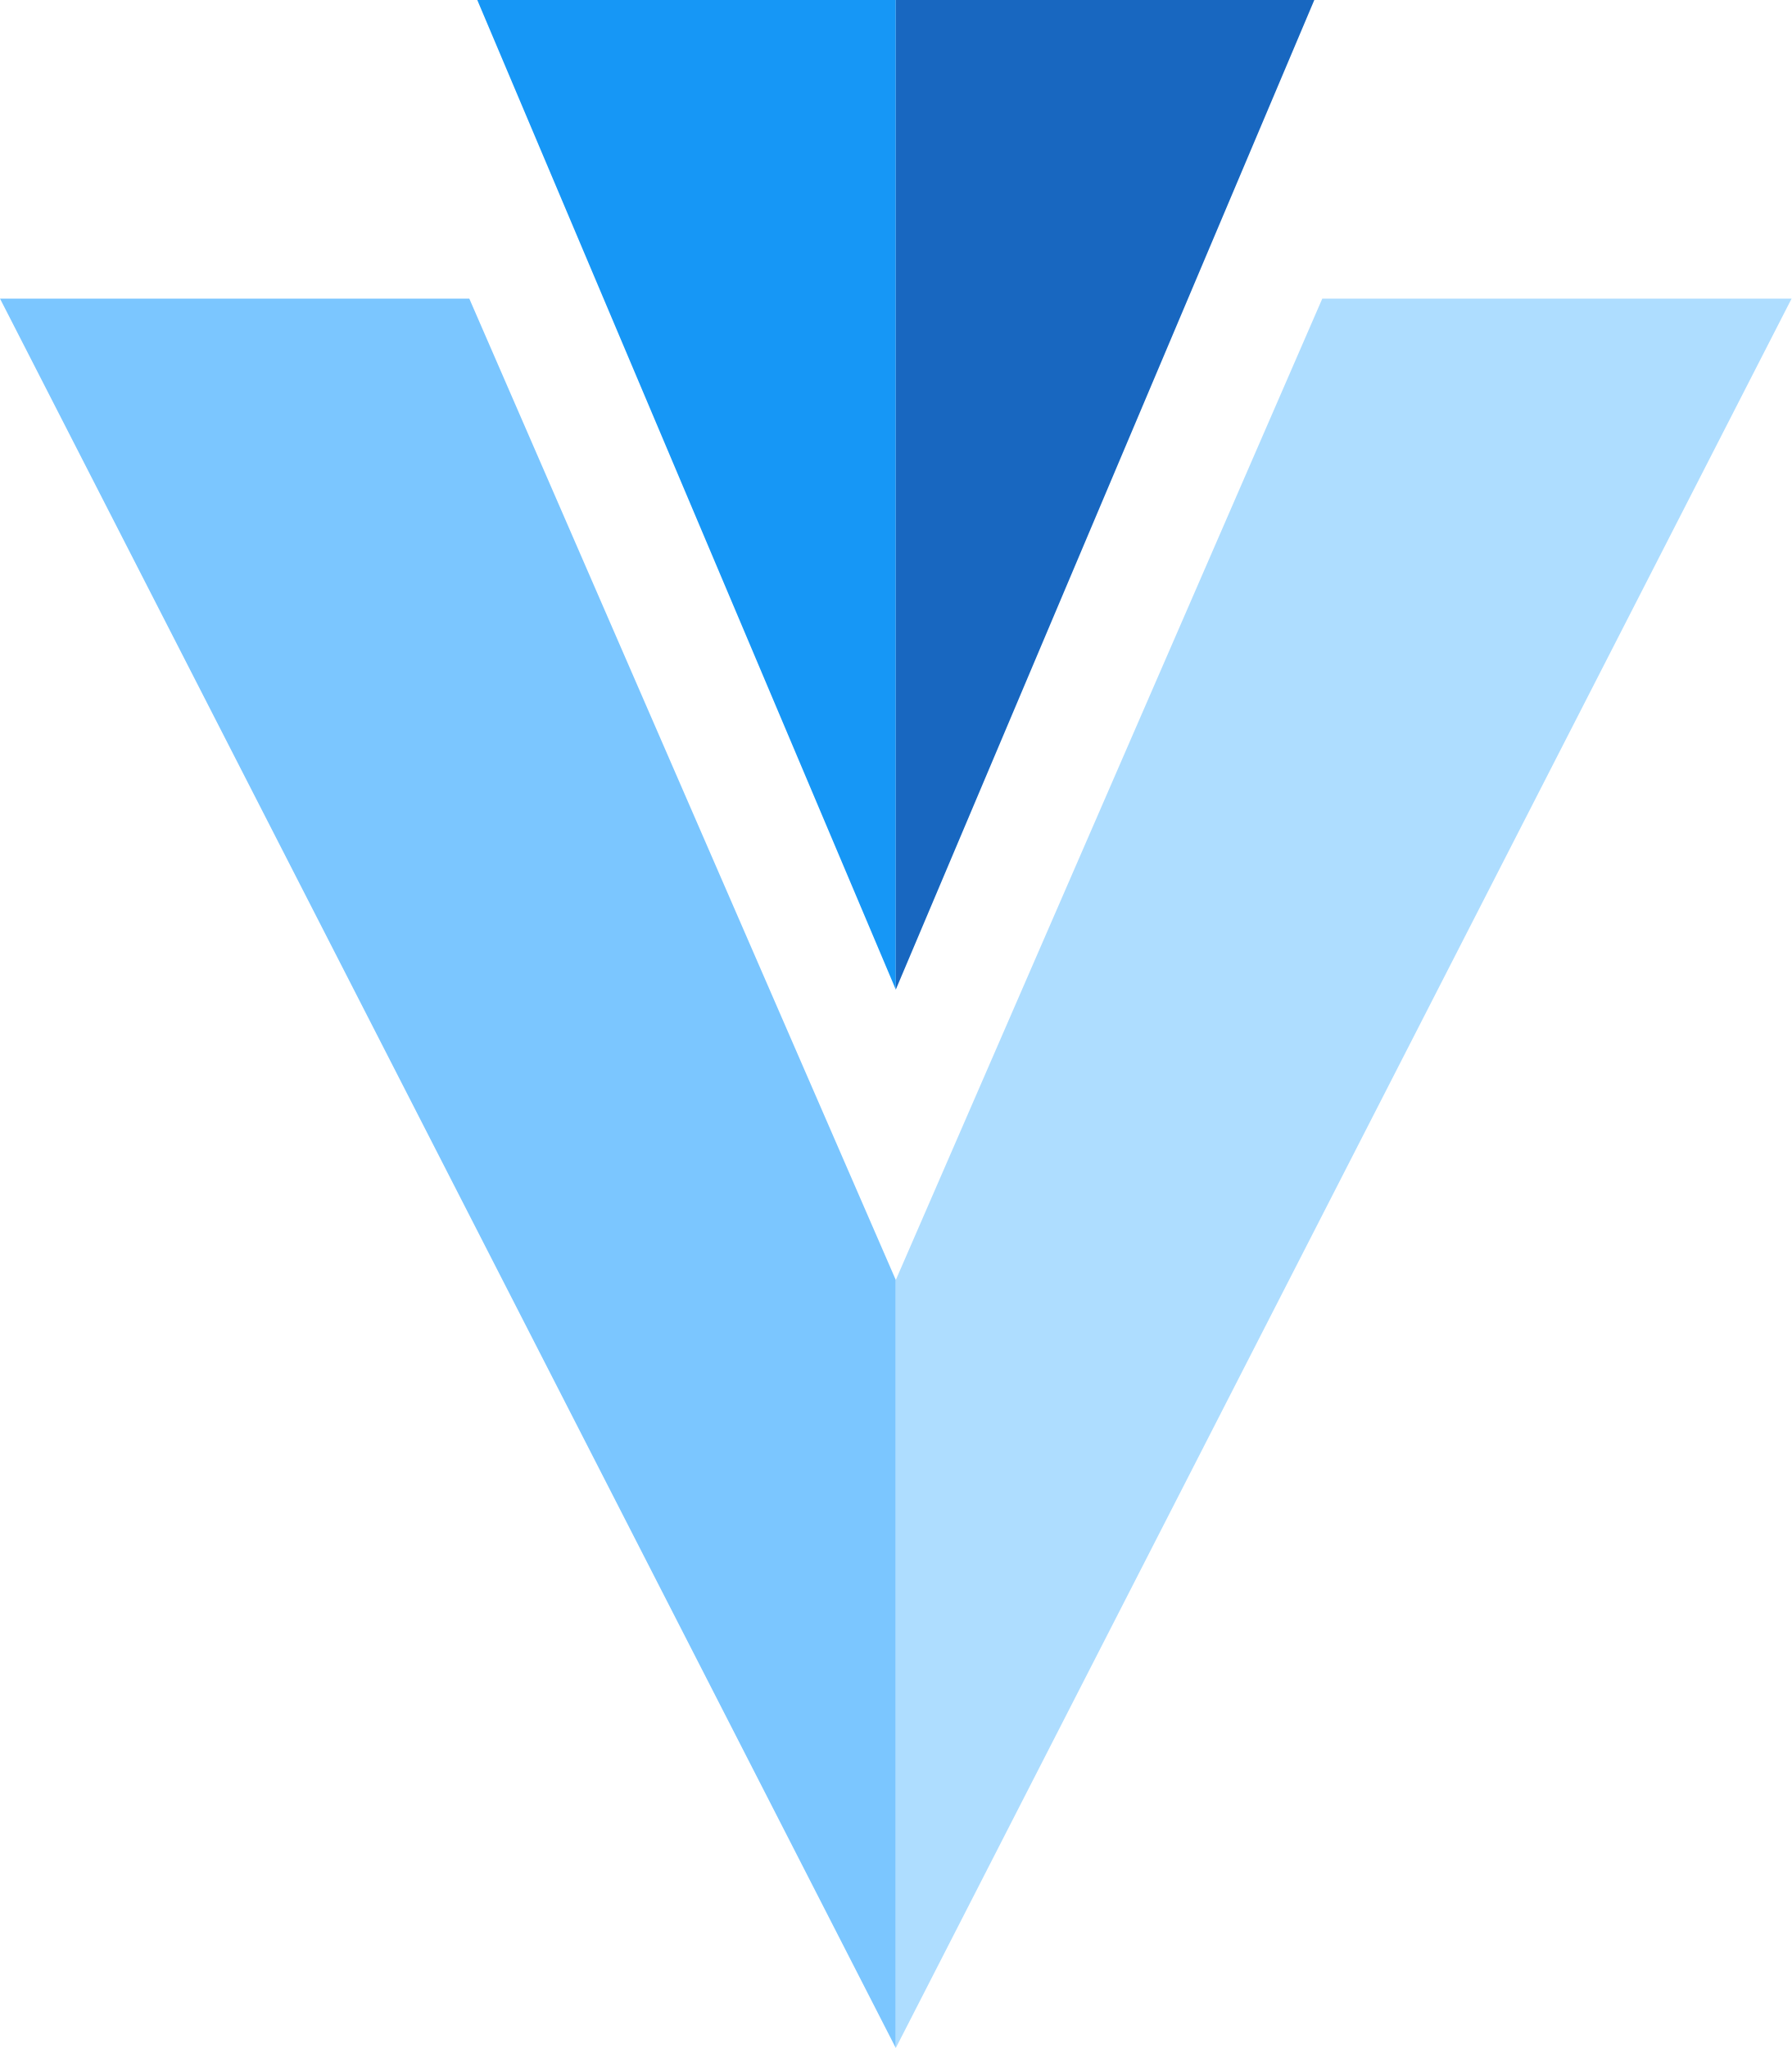
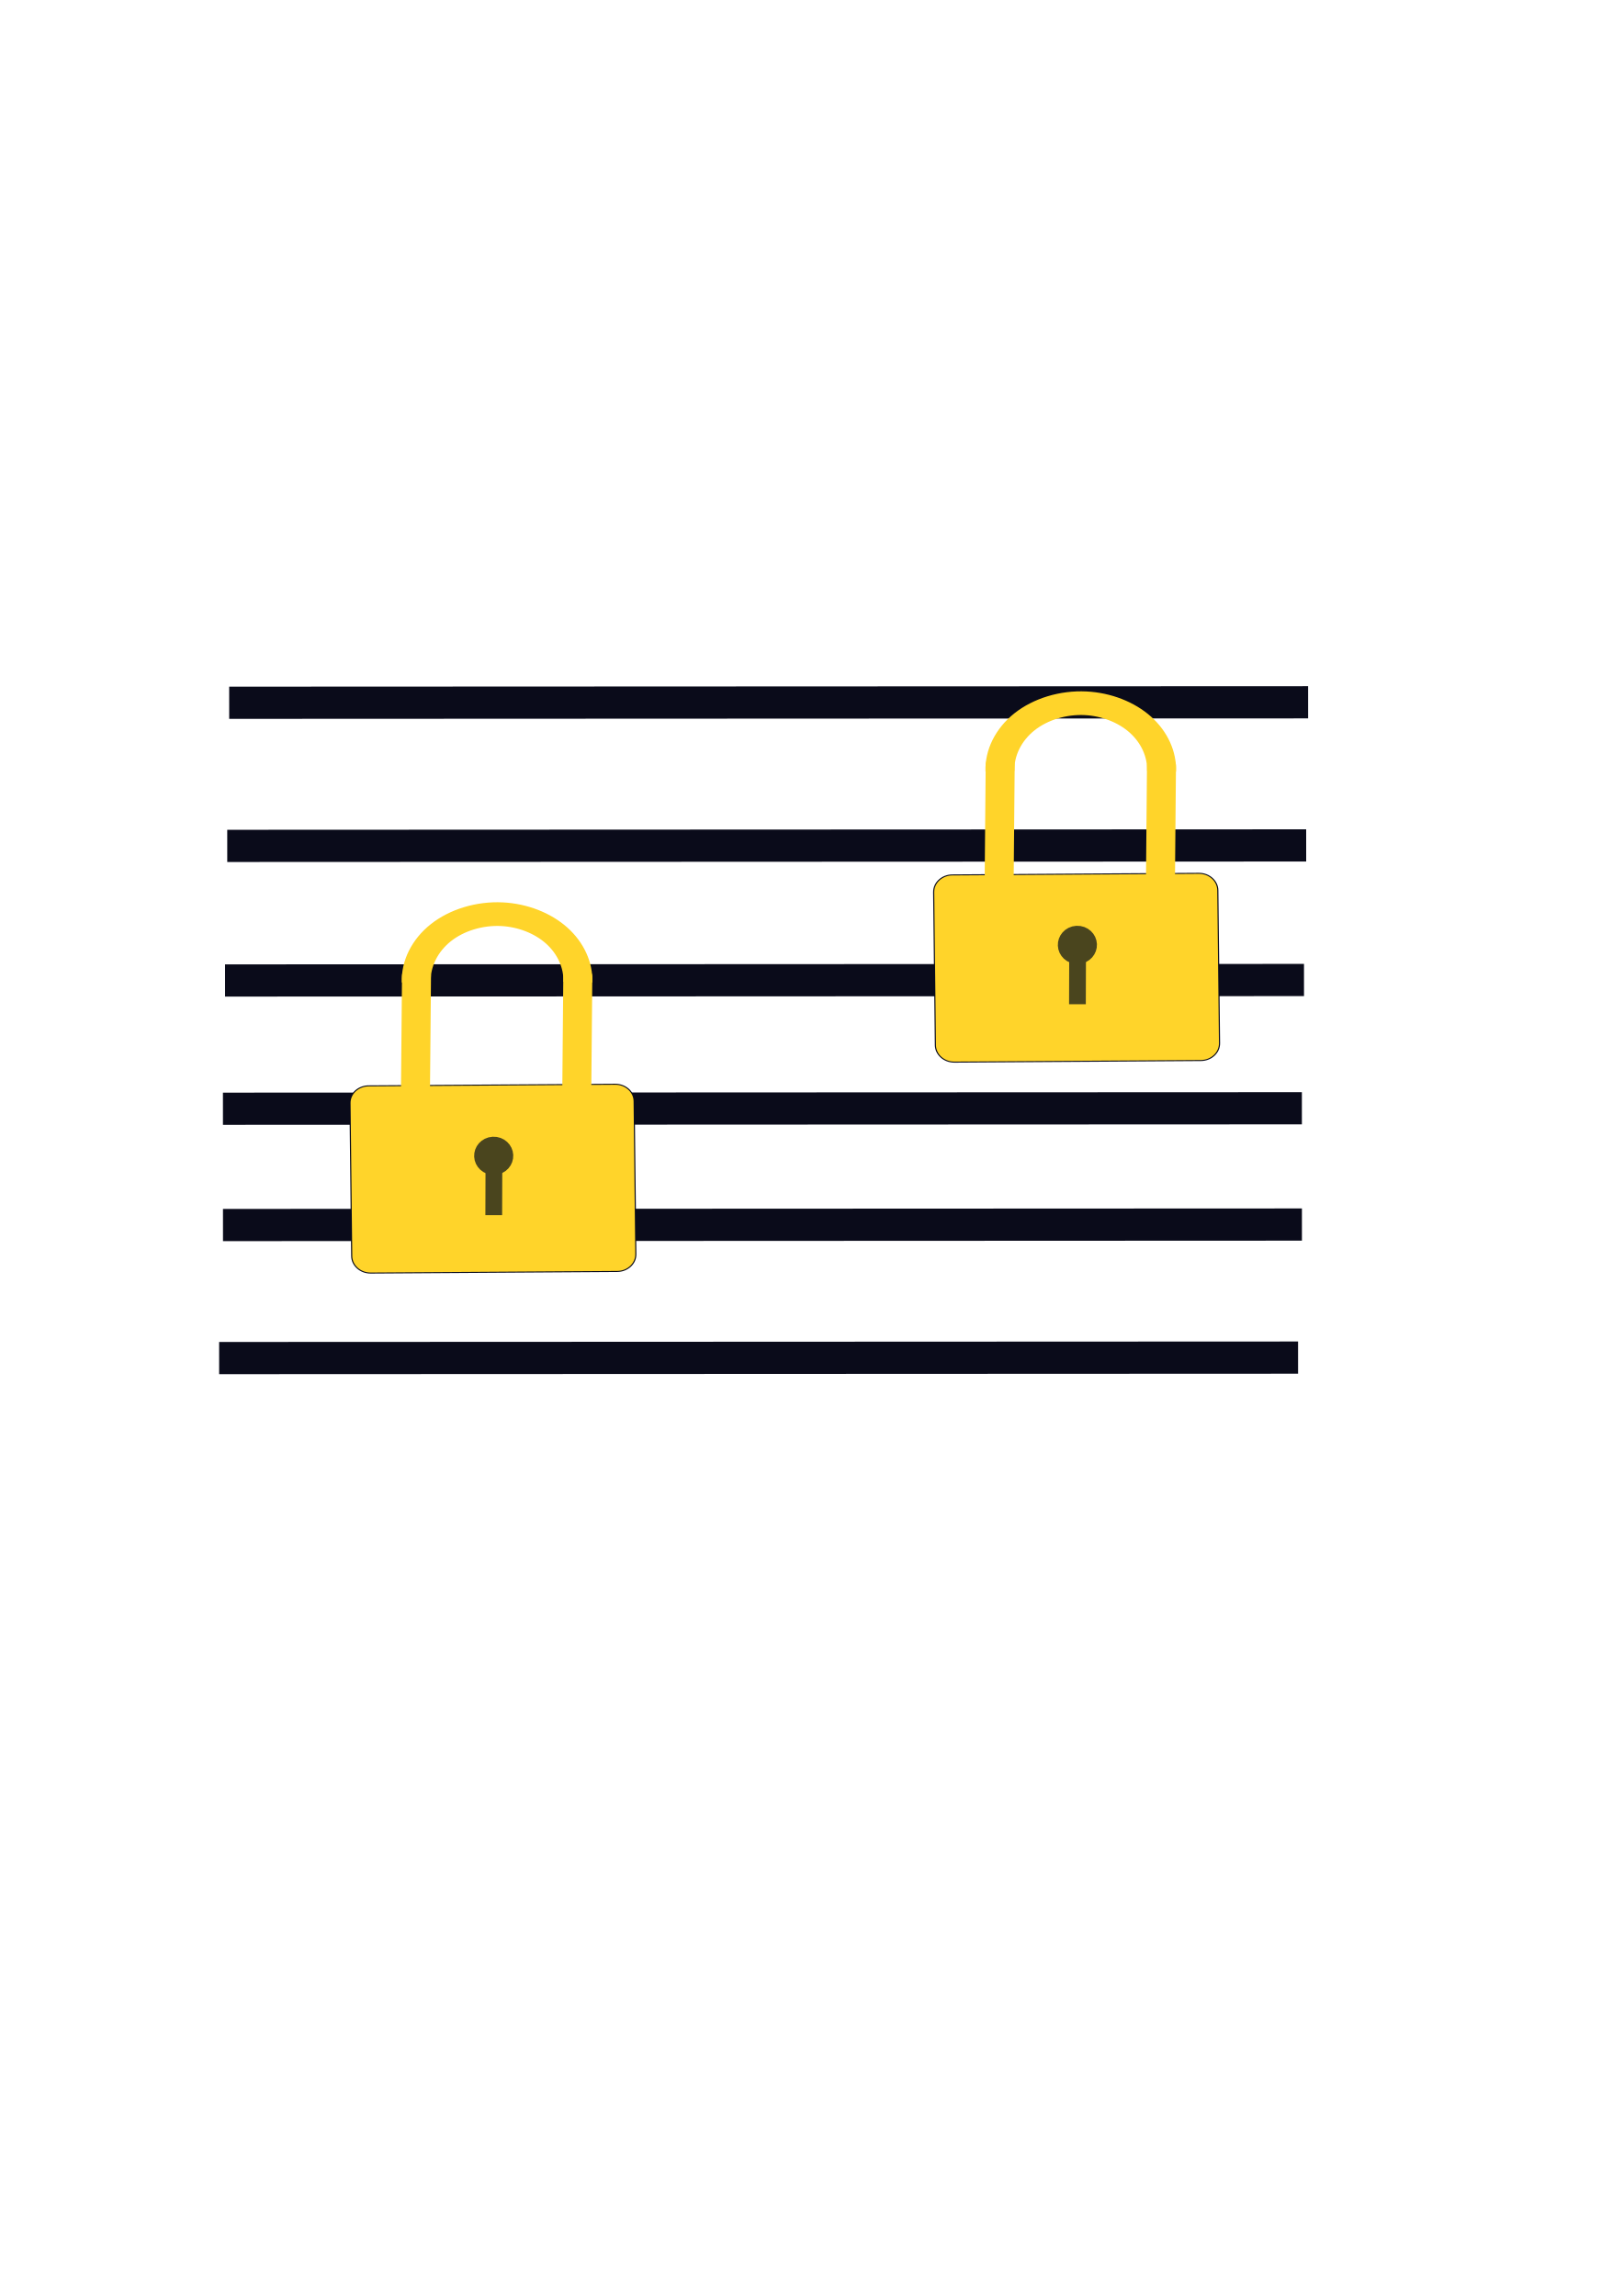
- <svg xmlns="http://www.w3.org/2000/svg" id="Layer_1" data-name="Layer 1" viewBox="0 0 87.5 100">
-   <defs>
-     <style>.cls-1{fill:#1697f6;}.cls-2{fill:#7bc6ff;}.cls-3{fill:#1867c0;}.cls-4{fill:#aeddff;}</style>
+ <svg xmlns="http://www.w3.org/2000/svg" width="210mm" height="297mm" viewBox="0 0 210 297" version="1.1" id="svg5">
+   <defs id="defs2">
+     <linearGradient id="linearGradient9424">
+       <stop style="stop-color:#000000;stop-opacity:1;" offset="0" id="stop9422" />
+     </linearGradient>
+     <clipPath clipPathUnits="userSpaceOnUse" id="clipPath7538">
+       <path id="path7540" style="fill:#ff0000;fill-opacity:1;fill-rule:nonzero;stroke:none;stroke-width:0.265" d="m 109.932,26.662 v 0.102 c 0.003,-0.002 0.008,-0.004 0.012,-0.006 v -5.31e-4 c 4.8e-4,-0.002 10e-4,-0.004 0.003,-0.008 0.009,-0.026 0.017,-0.053 0.035,-0.074 0.002,-0.004 0.005,-0.009 0.007,-0.013 z m 0.255,0 c -0.002,0.004 -0.003,0.008 -0.004,0.012 0,5.32e-4 7.1e-4,-7.97e-4 9.5e-4,-0.001 -1.4e-4,0.002 -4.7e-4,0.004 -9.5e-4,0.006 -9.6e-4,0.004 -0.002,0.007 -0.004,0.01 0,0.003 -0.005,0.015 -0.005,0.016 -7.1e-4,0.002 -9.5e-4,0.004 -0.002,0.007 -2.4e-4,0.001 -7.2e-4,0.002 -9.6e-4,0.004 -0.003,0.012 -0.004,0.02 -0.008,0.033 -2.2e-4,0.002 -7.2e-4,0.003 -9.6e-4,0.005 -1.6e-4,7.97e-4 4.8e-4,0.001 4.8e-4,0.002 -0.002,0.011 -0.003,0.019 -0.006,0.029 -0.002,0.003 -0.005,0.01 -0.006,0.015 l 4.7e-4,5.31e-4 c 0,0.003 -7.1e-4,0.005 -9.5e-4,0.008 -1.2e-4,5.32e-4 -2.2e-4,0.001 -4.8e-4,0.002 v 5.31e-4 c -1.8e-4,5.32e-4 -4.7e-4,0.002 -4.7e-4,0.001 -9.6e-4,0.004 -0.002,0.011 -0.003,0.014 -1.6e-4,0.001 -2.4e-4,0.004 0,0.004 v 5.31e-4 c -9.6e-4,0.005 -0.002,0.01 -0.002,0.015 -9.6e-4,0.003 -0.002,0.004 -0.002,0.005 l -4.8e-4,5.31e-4 c -4.8e-4,5.31e-4 -0.002,0.004 -0.003,0.005 -7.2e-4,0.004 -0.002,0.007 -0.003,0.011 v 5.31e-4 c -9.6e-4,0.002 -0.003,0.005 -0.004,0.008 v 5.31e-4 5.31e-4 c -9.6e-4,0.004 -0.002,0.007 -0.002,0.011 -0.002,0.005 -0.003,0.012 -0.007,0.018 -7.1e-4,7.97e-4 -9.5e-4,0.001 -0.002,0.002 0.004,-0.004 -0.005,0.017 -0.005,0.018 -4.7e-4,0.002 -9.5e-4,0.002 -9.5e-4,0.003 l 4.8e-4,5.31e-4 c -0.003,0.006 -0.003,0.008 -0.004,0.01 -2.1e-4,7.96e-4 -7.2e-4,0.003 -0.003,0.008 -0.004,0.008 -0.004,0.004 -0.003,0.007 -0.005,0.011 -0.007,0.016 -0.01,0.022 -8e-5,7.97e-4 -4.8e-4,0.001 -4.8e-4,0.002 -1.3e-4,0.009 0.003,2.66e-4 -9.5e-4,0.015 -0.002,0.006 -0.006,0.017 -0.008,0.024 -0.002,0.005 -0.004,0.01 -0.005,0.015 -2e-5,7.97e-4 -4.7e-4,0.002 -4.7e-4,0.003 -2.3e-4,0.003 -7.2e-4,0.006 -0.001,0.009 -2e-4,7.97e-4 -2.4e-4,0.001 -4.8e-4,0.002 -2.4e-4,0.003 -4.8e-4,0.005 -0.002,0.015 -4.8e-4,0.002 -0.001,0.005 -0.002,0.007 -4.8e-4,0.005 -7.2e-4,0.01 -0.002,0.015 -4.8e-4,0.001 -9.6e-4,0.003 -0.001,0.004 -10e-6,2.65e-4 -4.7e-4,7.97e-4 -4.7e-4,0.001 v 5.31e-4 c -4.8e-4,0.005 -0.001,0.009 -0.003,0.016 v 5.31e-4 c 9e-5,0.002 4.7e-4,0.004 4.7e-4,0.005 7.2e-4,0.007 -10e-4,0.013 -0.004,0.019 v 5.31e-4 c 10e-4,0.007 -9.5e-4,0.013 -0.003,0.021 -8e-5,2.65e-4 6e-5,7.97e-4 0,0.001 -4.8e-4,5.31e-4 -7.2e-4,0.001 -9.5e-4,0.002 v 5.31e-4 c -0.002,0.007 -0.002,0.008 -0.003,0.013 7.2e-4,0.004 -1.1e-4,0.009 -0.001,0.013 -10e-5,2.66e-4 -4.8e-4,7.97e-4 -4.8e-4,0.001 -1.3e-4,5.31e-4 -2.3e-4,0.001 -4.7e-4,0.002 -5e-5,1.65e-4 -4.8e-4,7.97e-4 -4.8e-4,0.001 -0.002,0.005 -0.004,0.011 -0.006,0.016 0.001,-0.001 0.003,-0.002 0.003,-0.004 -2.3e-4,0.001 -2.3e-4,0.002 -9.5e-4,0.005 -2e-4,0.001 -7.2e-4,0.002 -9.5e-4,0.003 h 4.7e-4 c 4.8e-4,7.96e-4 2.4e-4,0.002 4.8e-4,0.003 4.8e-4,0.003 2.4e-4,0.004 4.8e-4,0.007 -0.001,0.005 -0.002,0.009 -0.004,0.014 v 5.31e-4 c 8e-5,5.31e-4 -7e-5,7.97e-4 0,0.002 7.2e-4,0.007 4.8e-4,0.014 4.8e-4,0.021 9.6e-4,0.007 -9.5e-4,0.009 -0.003,0.017 -4.8e-4,7.97e-4 -7.2e-4,0.001 -9.6e-4,0.002 v 5.32e-4 c 7.2e-4,0.004 0.001,0.017 4.8e-4,0.02 -0.002,0.004 -0.003,0.008 -0.004,0.012 6e-5,5.32e-4 4.8e-4,0.001 4.8e-4,0.002 1.7e-4,0.002 2.4e-4,0.004 4.8e-4,0.005 0,0.009 -0.007,0.02 -0.004,0.029 -10e-4,0.004 -0.002,0.009 -0.003,0.013 1.7e-4,0.001 4.8e-4,0.002 4.8e-4,0.003 7.2e-4,0.005 1.3e-4,0.01 0,0.015 -3e-5,7.97e-4 1.9e-4,0.001 0,0.002 -7.1e-4,0.004 -0.002,0.007 -0.003,0.01 v 5.32e-4 c 1.8e-4,0.002 2.4e-4,0.004 4.8e-4,0.005 0,0.01 -2.4e-4,0.014 -0.003,0.022 7.1e-4,0.004 0.002,0.008 0.002,0.012 0,0.002 -1.2e-4,0.003 -4.8e-4,0.004 0.003,0.008 0.004,0.015 0.003,0.023 4.8e-4,0.003 8e-5,0.008 0,0.012 -5e-5,0.003 -9e-5,0.005 0,0.008 2.4e-4,0.003 9.6e-4,0.006 9.6e-4,0.009 v 5.31e-4 c 4e-5,0.002 0,0.003 0,0.005 3e-5,0.007 -9.6e-4,0.014 -9.6e-4,0.021 -1e-5,7.96e-4 0,0.001 0,0.002 5e-5,0.001 -5e-5,0.002 0,0.003 1.4e-4,0.003 9.6e-4,0.005 9.6e-4,0.008 0,2.63e-4 4.7e-4,7.97e-4 4.7e-4,0.001 0.002,0.002 0.002,0.005 0.003,0.008 0.003,0.01 9.6e-4,0.019 4.8e-4,0.03 -2.4e-4,0.006 4.8e-4,0.012 4.8e-4,0.018 -1e-5,7.97e-4 0,0.002 0,0.002 v 5.31e-4 0.002 c -1.2e-4,0.015 -0.005,0.026 -0.012,0.031 -5e-5,7.97e-4 4e-5,0.001 0,0.002 -1.3e-4,0.002 -1.7e-4,0.004 0,0.006 l 4.8e-4,-5.31e-4 c 4.8e-4,7.97e-4 7.1e-4,0.002 9.5e-4,0.003 8e-5,0.001 4.8e-4,0.003 9.6e-4,0.004 0.013,0.041 -0.023,0.058 -0.037,0.027 -0.013,0.02 -0.042,0.012 -0.042,-0.025 5e-5,-0.005 -3e-5,-0.002 0,-0.007 -5e-5,-0.006 1.6e-4,-0.012 4.8e-4,-0.018 -0.011,-0.002 -0.021,-0.013 -0.021,-0.035 1.3e-4,-0.007 -9.6e-4,-0.014 -9.6e-4,-0.021 v 14.991 h 2.48 V 26.666 Z m -0.115,0.412 c -2.4e-4,5.32e-4 -7.2e-4,0.001 -9.5e-4,0.002 1e-5,1.89e-4 -1e-5,2.66e-4 0,5.31e-4 1.5e-4,0.003 1.6e-4,0.005 0,0.008 10e-4,-0.01 0.003,-0.003 9.5e-4,-0.01 z m -0.005,0.031 c -10e-5,0.001 -0.002,0.003 -9.6e-4,0.003 7.2e-4,5.32e-4 4.8e-4,-0.002 9.6e-4,-0.003 z m -0.133,0.011 c -4.8e-4,5.31e-4 -4.8e-4,0.001 -0.002,0.002 v 0.006 c 2.4e-4,-0.003 4.8e-4,-0.005 0.002,-0.007 z m 0.024,0.021 -4.8e-4,5.31e-4 c -0.011,0.007 -0.021,0.012 -0.025,0.006 v 0.397 c -1e-5,-0.002 1.5e-4,-0.004 4.8e-4,-0.007 9.5e-4,-0.004 2.4e-4,-0.007 0.002,-0.011 9.5e-4,-0.002 -7.2e-4,-0.006 0.002,-0.007 -2.3e-4,-0.005 -2e-5,-0.005 4.8e-4,-0.012 0,-0.002 7.2e-4,-0.015 0.003,-0.018 2.4e-4,-7.97e-4 1.3e-4,0.003 4.8e-4,0.002 2.3e-4,-0.002 7e-5,-0.004 0,-0.006 -7.2e-4,-0.015 -4.8e-4,-0.003 -9.5e-4,-0.021 2.3e-4,-0.005 4.7e-4,-0.009 9.5e-4,-0.014 9.6e-4,-0.011 0.007,-0.021 0.008,-0.032 9.6e-4,-0.002 0.001,-0.004 0.002,-0.006 2.1e-4,-7.96e-4 7.2e-4,-0.001 9.5e-4,-0.002 9.6e-4,-0.007 -0.002,-0.015 -9.5e-4,-0.023 0,-0.004 9.5e-4,-0.009 0.002,-0.012 l 4.8e-4,-5.31e-4 c 9.5e-4,-0.009 -9.6e-4,-0.02 0.006,-0.028 4.8e-4,-0.002 9.5e-4,-0.002 9.5e-4,-0.003 1.1e-4,-0.002 -7.1e-4,-0.006 0.002,-0.015 9.6e-4,-0.009 0.004,-0.016 0.006,-0.024 9e-5,-0.004 1.6e-4,-0.008 9.6e-4,-0.011 9.5e-4,-0.007 0.002,-0.011 0.002,-0.012 -1e-5,-7.97e-4 -8e-5,-0.002 0,-0.002 2.4e-4,-0.009 -3e-5,-0.019 0,-0.028 2.4e-4,-0.005 4.7e-4,-0.003 9.5e-4,-0.008 8e-5,-7.97e-4 -4.8e-4,-0.002 0,-0.003 -4.8e-4,-0.002 10e-4,-0.003 -0.002,-0.006 0,-0.004 -0.002,-0.008 -0.002,-0.013 -1.8e-4,-0.002 4.8e-4,-0.004 4.8e-4,-0.006 9.6e-4,-0.009 1.3e-4,-0.018 -0.002,-0.028 6e-5,-0.004 4.8e-4,-0.007 4.8e-4,-0.01 v -0.002 c -0.007,-0.02 -0.002,-0.005 -0.009,-0.029 l 4.8e-4,-5.31e-4 c -9.6e-4,-0.003 -7.2e-4,-0.005 -9.6e-4,-0.008 z" />
+     </clipPath>
+     <clipPath clipPathUnits="userSpaceOnUse" id="clipPath7548">
+       <path id="path7550" style="fill:#ff0000;fill-opacity:1;fill-rule:nonzero;stroke:none;stroke-width:0.265" d="m 109.938,18.055 v 8.288 c 0.004,-7.97e-4 0.008,-0.002 0.012,-0.002 0.012,-9.03e-4 0.024,1.33e-4 0.036,0.002 0.007,0.002 0.016,9.83e-4 0.022,0.006 0.013,0.012 0.022,0.028 0.03,0.044 0.003,0.007 0.002,0.017 0.002,0.025 0.002,0.038 -0.002,0.061 -0.013,0.098 -0.013,0.024 -0.019,0.037 -0.037,0.057 -0.014,0.014 -0.036,0.032 -0.054,0.046 v 0.143 c 9.5e-4,-7.97e-4 0.004,-0.002 0.006,-0.003 4.8e-4,-0.002 7.1e-4,-0.004 0.003,-0.008 0.009,-0.026 0.017,-0.053 0.035,-0.074 0.006,-0.011 0.011,-0.023 0.018,-0.034 0,-0.001 0.002,-0.001 0.003,-0.003 0.012,-0.033 0.017,-0.068 0.031,-0.101 0.021,-0.051 0.056,-0.075 0.087,-0.078 0.037,-0.004 0.067,0.024 0.055,0.076 0.008,0.01 0.012,0.022 0.013,0.037 0.002,-5.32e-4 0.004,-5.32e-4 0.007,-5.32e-4 0.018,5.32e-4 0.034,0.019 0.013,0.037 -0.006,0.005 -0.006,0.03 -0.012,0.037 -4.7e-4,7.97e-4 -9.5e-4,0.001 -0.002,0.002 -0.003,0.009 -0.008,0.017 -0.01,0.026 0,5.31e-4 0.001,-0.001 0.001,-0.002 -1.5e-4,0.002 -9.6e-4,0.004 -0.001,0.006 -9.6e-4,0.004 -0.002,0.007 -0.004,0.01 0,0.003 -0.005,0.015 -0.005,0.016 -7.1e-4,0.002 -9.5e-4,0.004 -0.002,0.007 -2.3e-4,0.001 -7.1e-4,0.002 -9.5e-4,0.004 -0.003,0.012 -0.004,0.02 -0.008,0.033 -2.2e-4,0.002 -7.2e-4,0.003 -9.6e-4,0.005 -1.6e-4,7.97e-4 4.8e-4,0.001 4.8e-4,0.002 -0.002,0.011 -0.003,0.019 -0.006,0.029 -0.002,0.003 -0.005,0.01 -0.006,0.015 l 4.7e-4,5.31e-4 c 0,0.003 -7.1e-4,0.005 -9.5e-4,0.008 -1.2e-4,5.31e-4 -2.3e-4,0.002 -4.8e-4,0.002 v 5.31e-4 c -1.8e-4,5.32e-4 -4.8e-4,0.002 -4.8e-4,0.001 -9.5e-4,0.004 -0.002,0.011 -0.003,0.014 -1.5e-4,0.001 -2.3e-4,0.004 0,0.004 v 5.31e-4 c -9.5e-4,0.005 -0.002,0.01 -0.002,0.015 -9.6e-4,0.003 -0.002,0.004 -0.002,0.005 l -4.8e-4,5.31e-4 c -2.4e-4,2.66e-4 -0.002,0.003 -0.003,0.005 -7.2e-4,0.004 -0.002,0.007 -0.003,0.011 v 5.31e-4 c -9.5e-4,0.002 -0.003,0.005 -0.004,0.008 v 0.001 5.32e-4 c -9.5e-4,0.004 -0.002,0.007 -0.002,0.011 -0.002,0.005 -0.003,0.012 -0.007,0.018 -7.1e-4,7.97e-4 -9.5e-4,0.001 -0.002,0.002 0.004,-0.004 -0.005,0.017 -0.005,0.018 -4.7e-4,0.002 -9.5e-4,0.002 -9.5e-4,0.003 l 4.8e-4,5.31e-4 c -0.003,0.006 -0.003,0.008 -0.004,0.01 -2.1e-4,7.97e-4 -7.2e-4,0.003 -0.003,0.008 -0.004,0.008 -0.004,0.004 -0.003,0.007 -0.005,0.011 -0.007,0.016 -0.01,0.022 -8e-5,7.97e-4 -4.8e-4,0.001 -4.8e-4,0.002 -1.3e-4,0.009 0.003,2.65e-4 -9.5e-4,0.015 -0.002,0.006 -0.006,0.017 -0.008,0.024 -0.003,0.006 -0.005,0.013 -0.006,0.019 -3e-5,1.56e-4 3e-5,2.65e-4 0,5.31e-4 -9e-5,7.97e-4 -2.4e-4,0.001 -4.7e-4,0.002 -1.4e-4,7.97e-4 -2.4e-4,0.001 -4.8e-4,0.002 -6e-5,7.96e-4 -4.8e-4,0.001 -4.8e-4,0.002 -2.2e-4,7.97e-4 -1.8e-4,0.002 -4.8e-4,0.003 9.6e-4,-0.004 0.003,-0.007 -0.002,0.015 -7.1e-4,0.003 -0.002,0.006 -0.003,0.009 -2e-5,1.77e-4 2e-5,2.65e-4 0,5.31e-4 -4.7e-4,0.004 -9.5e-4,0.008 -0.002,0.012 -4.7e-4,0.001 -9.5e-4,0.003 -0.001,0.004 -2e-5,2.66e-4 -4.8e-4,7.97e-4 -4.8e-4,0.001 v 5.31e-4 c -4.7e-4,0.005 -10e-4,0.009 -0.003,0.016 v 5.32e-4 c 1e-4,0.002 4.8e-4,0.004 4.8e-4,0.005 7.2e-4,0.007 -10e-4,0.013 -0.004,0.019 v 5.31e-4 c 10e-4,0.007 -9.6e-4,0.013 -0.003,0.021 -8e-5,2.66e-4 6e-5,7.97e-4 0,0.001 -4.8e-4,5.31e-4 -7.2e-4,0.001 -9.6e-4,0.002 v 5.32e-4 c -0.002,0.007 -0.002,0.008 -0.003,0.013 7.2e-4,0.004 -1.1e-4,0.009 -10e-4,0.013 -1e-4,2.65e-4 -4.8e-4,7.97e-4 -4.8e-4,0.001 -1.4e-4,5.31e-4 -2.4e-4,0.001 -4.8e-4,0.002 -5e-5,1.64e-4 -4.7e-4,7.97e-4 -4.7e-4,0.001 -0.002,0.005 -0.004,0.011 -0.006,0.016 10e-4,-0.001 0.003,-0.002 0.003,-0.004 -2.4e-4,0.001 -2.4e-4,0.002 -9.5e-4,0.005 -2e-4,0.001 -7.2e-4,0.002 -9.6e-4,0.003 h 4.8e-4 c 4.8e-4,7.97e-4 2.4e-4,0.002 4.8e-4,0.003 4.7e-4,0.003 2.4e-4,0.004 4.7e-4,0.007 -10e-4,0.005 -0.002,0.009 -0.004,0.014 v 5.31e-4 c 7e-5,5.31e-4 -8e-5,7.97e-4 0,0.002 7.2e-4,0.007 4.8e-4,0.014 4.8e-4,0.021 9.5e-4,0.007 -9.6e-4,0.009 -0.003,0.017 -4.8e-4,7.97e-4 -7.2e-4,0.001 -9.6e-4,0.002 v 5.31e-4 c 7.2e-4,0.004 0.001,0.017 4.8e-4,0.02 -0.002,0.004 -0.003,0.008 -0.004,0.012 6e-5,5.31e-4 4.8e-4,0.001 4.8e-4,0.002 1.7e-4,0.002 2.3e-4,0.004 4.7e-4,0.005 0,0.009 -0.007,0.02 -0.004,0.029 -0.001,0.004 -0.002,0.009 -0.003,0.013 1.7e-4,0.001 4.8e-4,0.002 4.8e-4,0.003 7.1e-4,0.005 1.3e-4,0.01 0,0.015 -3e-5,7.97e-4 1.9e-4,0.001 0,0.002 -7.2e-4,0.004 -0.002,0.007 -0.003,0.01 v 5.31e-4 c 1.8e-4,0.002 2.4e-4,0.004 4.8e-4,0.005 0,0.01 -1.4e-4,0.015 -0.003,0.022 7.2e-4,0.004 0.002,0.008 0.002,0.012 0,0.002 -1.2e-4,0.002 -4.7e-4,0.004 0.003,0.008 0.004,0.015 0.003,0.023 4.8e-4,0.003 9e-5,0.008 0,0.011 v 0.003 c 0.002,0.005 0.002,0.011 9.5e-4,0.018 -1.5e-4,0.001 -4.7e-4,0.002 -4.7e-4,0.004 -1.2e-4,0.002 -1e-5,0.005 0,0.007 5e-5,0.008 7.1e-4,0.016 9.5e-4,0.023 10e-6,2.65e-4 4.8e-4,0.001 4.8e-4,0.002 0.002,0.002 0.002,0.005 0.003,0.008 0.003,0.01 9.5e-4,0.019 4.7e-4,0.03 -2.3e-4,0.006 9.6e-4,0.012 9.6e-4,0.018 -2e-5,7.97e-4 0,0.001 0,0.002 v 5.31e-4 0.002 c -1.1e-4,0.015 -0.005,0.024 -0.012,0.03 -8e-5,0.001 -9.6e-4,0.002 -9.6e-4,0.004 -1.2e-4,0.002 -1.6e-4,0.004 0,0.006 l 9.6e-4,-5.31e-4 c 4.8e-4,7.96e-4 7.1e-4,0.002 9.5e-4,0.003 7e-5,0.001 4.8e-4,0.002 9.6e-4,0.004 0.013,0.041 -0.023,0.058 -0.037,0.028 -0.013,0.02 -0.043,0.012 -0.042,-0.026 7e-5,-0.005 -2e-5,-0.002 0,-0.007 -2e-5,-0.006 1.8e-4,-0.012 4.8e-4,-0.018 -0.006,-7.97e-4 -0.011,-0.004 -0.015,-0.01 v 0.549 h 24.063 V 18.055 Z m 0.034,8.383 c 7.2e-4,4.1e-5 0.003,4.25e-4 0.007,5.31e-4 -0.002,-1.98e-4 -0.004,-3.18e-4 -0.007,-5.31e-4 z m -0.024,0.004 c -9.5e-4,1.59e-4 -0.007,0.001 -0.009,0.002 v 0.047 c 0.005,-0.017 0.008,-0.024 0.009,-0.042 6e-5,-0.002 6e-5,-0.004 0,-0.006 z m 0.125,0.634 c -4.8e-4,7.97e-4 -9.5e-4,0.002 -0.001,0.003 1e-4,0.002 1.4e-4,0.005 0,0.007 0.001,-0.01 0.003,-0.004 0.001,-0.009 z m -0.006,0.03 c -1e-4,0.001 -0.002,0.003 -9.6e-4,0.003 7.2e-4,5.32e-4 4.8e-4,-0.002 9.6e-4,-0.003 z m -0.112,0.033 c -0.006,0.004 -0.011,0.007 -0.015,0.008 v 0.306 c 1e-4,-0.001 7e-5,-0.002 4.8e-4,-0.004 9.5e-4,-0.011 0.007,-0.021 0.008,-0.032 9.5e-4,-0.002 9.5e-4,-0.004 0.002,-0.006 2e-4,-7.97e-4 1.7e-4,-0.002 4.7e-4,-0.003 9.6e-4,-0.007 -0.002,-0.015 -4.7e-4,-0.022 0,-0.004 4.7e-4,-0.009 0.002,-0.012 l 4.8e-4,-5.31e-4 c 9.6e-4,-0.009 2.4e-4,-0.02 0.006,-0.028 4.8e-4,-0.002 1.4e-4,-0.002 4.8e-4,-0.003 1.1e-4,-0.002 10e-5,-0.006 0.002,-0.015 9.5e-4,-0.009 0.004,-0.016 0.006,-0.024 9e-5,-0.004 -2.4e-4,-0.008 4.8e-4,-0.011 9.5e-4,-0.007 0.002,-0.011 0.002,-0.012 0,-7.97e-4 -7e-5,-0.003 0,-0.003 2.3e-4,-0.009 -2e-5,-0.019 0,-0.029 2.4e-4,-0.005 4.8e-4,-0.004 9.5e-4,-0.008 9e-5,-7.97e-4 -4.7e-4,-0.002 0,-0.003 -4.7e-4,-0.002 -4.7e-4,-0.003 -0.002,-0.006 0,-0.004 -0.002,-0.009 -0.002,-0.013 -1.7e-4,-0.002 4.8e-4,-0.004 4.8e-4,-0.005 9.6e-4,-0.009 -7.1e-4,-0.018 -0.002,-0.027 6e-5,-0.004 4.8e-4,-0.007 4.8e-4,-0.01 v -5.31e-4 c -0.007,-0.02 -0.002,-0.005 -0.009,-0.029 l 4.8e-4,-5.32e-4 c -7.2e-4,-0.003 -9.6e-4,-0.005 -0.002,-0.007 z m -0.015,0.338 v 0.011 c 2.4e-4,-7.97e-4 7.2e-4,0.003 9.6e-4,0.002 2.4e-4,-0.002 8e-5,-0.004 0,-0.006 -1.8e-4,-0.004 -9.6e-4,-0.006 -9.6e-4,-0.007 z" />
+     </clipPath>
  </defs>
-   <polyline class="cls-1" points="43.75 0 23.31 0 43.75 48.32" />
-   <polygon class="cls-2" points="43.75 62.5 43.75 100 0 14.58 22.92 14.58 43.75 62.5" />
-   <polyline class="cls-3" points="43.75 0 64.19 0 43.75 48.32" />
-   <polygon class="cls-4" points="64.58 14.58 87.5 14.58 43.75 100 43.75 62.5 64.58 14.58" />
+   <g id="layer1">
+     <path style="fill:#1b1be9;stroke:#0a0b1a;stroke-width:4.165;stroke-linecap:butt;stroke-linejoin:miter;stroke-opacity:1;stroke-dasharray:none;fill-opacity:1" d="M 29.642,90.906 169.185,90.846" id="path2385" />
+     <path style="fill:#1b1be9;stroke:#0a0b1a;stroke-width:4.165;stroke-linecap:butt;stroke-linejoin:miter;stroke-dasharray:none;stroke-opacity:1;fill-opacity:1;opacity:1" d="m 29.39,109.421 139.544,-0.061" id="path2385-6" />
+     <path style="fill:#1b1be9;stroke:#0a0b1a;stroke-width:4.165;stroke-linecap:butt;stroke-linejoin:miter;stroke-dasharray:none;stroke-opacity:1;fill-opacity:1" d="m 29.107,126.83 139.544,-0.061" id="path2385-6-5" />
+     <g id="g9524-5-4" transform="matrix(1.000901,0,0,0.9113372,-0.6049667,7.043577)">
+       <g id="g9434-9-7">
+         <rect style="fill:#ffd42a;fill-opacity:1;stroke:#0a0b1a;stroke-width:0.291;stroke-linecap:butt;stroke-linejoin:round;stroke-dasharray:none;stroke-opacity:1;paint-order:stroke fill markers" id="rect3039-2-8" width="36.571" height="26.428" x="120.11" y="117.418" transform="matrix(0.9999742,-0.00719033,0.01017126,0.9999483,0,0)" ry="2.359" />
+         <g id="g7456-2-4" transform="matrix(1.10868,0,0,0.9961484,-13.08703,0.116679)" style="stroke-width:2.427;stroke-dasharray:none">
+           <g id="g9420-8-5" transform="translate(-0.4772941)" style="mix-blend-mode:normal;fill:none;fill-opacity:1">
+             <path style="fill:none;fill-opacity:1;stroke:#ffd42a;stroke-width:3.379;stroke-linecap:round;stroke-linejoin:miter;stroke-dasharray:none;stroke-opacity:1" d="m 148.083,117.113 0.115,-15.853" id="path5496-0-9-0" />
+             <path style="fill:none;fill-opacity:1;stroke:#ffd42a;stroke-width:3.379;stroke-linecap:round;stroke-linejoin:miter;stroke-dasharray:none;stroke-opacity:1" d="m 129.284,117.001 0.115,-15.853" id="path5496-0-3-7-3" />
+             <path style="fill:none;fill-opacity:1;stroke:#ffd42a;stroke-width:3.375;stroke-linecap:butt;stroke-linejoin:miter;stroke-dasharray:none;stroke-opacity:1" d="m 129.372,102.009 c -0.075,-2.604 0.989,-5.222 2.859,-7.035 1.871,-1.814 4.52,-2.796 7.121,-2.64 2.414,0.145 4.756,1.261 6.388,3.046 1.632,1.784 2.536,4.217 2.465,6.634" id="path9413-3-6" />
+           </g>
+         </g>
+       </g>
+       <g id="g9327-6-1" transform="translate(17.65557,75.12012)">
+         <path style="fill:#decd87;stroke:#4a451e;stroke-width:2.165;stroke-linecap:butt;stroke-linejoin:miter;stroke-dasharray:none;stroke-opacity:1" d="m 122.194,52.244 -0.021,7.45" id="path9008-1-0" />
+         <path style="fill:#4a451e;fill-opacity:1;stroke:#4a451e;stroke-width:2.165;stroke-linecap:round;stroke-linejoin:round;stroke-dasharray:none;stroke-dashoffset:0;stroke-opacity:1;paint-order:stroke fill markers" id="path9133-2-6" d="m 123.609,51.189 a 1.445,1.629 0 0 1 -1.372,1.705 1.445,1.629 0 0 1 -1.514,-1.545 1.445,1.629 0 0 1 1.369,-1.709 1.445,1.629 0 0 1 1.517,1.541" />
+       </g>
+     </g>
+     <path style="fill:#1b1be9;stroke:#0a0b1a;stroke-width:4.165;stroke-linecap:butt;stroke-linejoin:miter;stroke-dasharray:none;stroke-opacity:1;fill-opacity:1" d="m 28.834,143.421 139.544,-0.061" id="path2385-6-56" />
+     <path style="fill:#1b1be9;stroke:#0a0b1a;stroke-width:4.165;stroke-linecap:butt;stroke-linejoin:miter;stroke-dasharray:none;stroke-opacity:1;fill-opacity:1" d="m 28.839,158.463 139.544,-0.061" id="path2385-6-9" />
+     <path style="fill:#1b1be9;stroke:#0a0b1a;stroke-width:4.165;stroke-linecap:butt;stroke-linejoin:miter;stroke-dasharray:none;stroke-opacity:1;fill-opacity:1" d="M 28.342,175.673 167.885,175.613" id="path2385-6-2" />
+     <g id="g9524-5" transform="matrix(1.000901,0,0,0.9113372,-76.0953,34.32796)">
+       <g id="g9434-9">
+         <rect style="fill:#ffd42a;fill-opacity:1;stroke:#0a0b1a;stroke-width:0.291;stroke-linecap:butt;stroke-linejoin:round;stroke-dasharray:none;stroke-opacity:1;paint-order:stroke fill markers" id="rect3039-2" width="36.571" height="26.428" x="120.11" y="117.418" transform="matrix(0.9999742,-0.00719033,0.01017126,0.9999483,0,0)" ry="2.359" />
+         <g id="g7456-2" transform="matrix(1.10868,0,0,0.9961484,-13.08703,0.116679)" style="stroke-width:2.427;stroke-dasharray:none">
+           <g id="g9420-8" transform="translate(-0.4772941)" style="mix-blend-mode:normal;fill:none;fill-opacity:1">
+             <path style="fill:none;fill-opacity:1;stroke:#ffd42a;stroke-width:3.379;stroke-linecap:round;stroke-linejoin:miter;stroke-dasharray:none;stroke-opacity:1" d="m 148.083,117.113 0.115,-15.853" id="path5496-0-9" />
+             <path style="fill:none;fill-opacity:1;stroke:#ffd42a;stroke-width:3.379;stroke-linecap:round;stroke-linejoin:miter;stroke-dasharray:none;stroke-opacity:1" d="m 129.284,117.001 0.115,-15.853" id="path5496-0-3-7" />
+             <path style="fill:none;fill-opacity:1;stroke:#ffd42a;stroke-width:3.375;stroke-linecap:butt;stroke-linejoin:miter;stroke-dasharray:none;stroke-opacity:1" d="m 129.372,102.009 c -0.075,-2.604 0.989,-5.222 2.859,-7.035 1.871,-1.814 4.52,-2.796 7.121,-2.64 2.414,0.145 4.756,1.261 6.388,3.046 1.632,1.784 2.536,4.217 2.465,6.634" id="path9413-3" />
+           </g>
+         </g>
+       </g>
+       <g id="g9327-6" transform="translate(17.65557,75.12012)">
+         <path style="fill:#decd87;stroke:#4a451e;stroke-width:2.165;stroke-linecap:butt;stroke-linejoin:miter;stroke-dasharray:none;stroke-opacity:1" d="m 122.194,52.244 -0.021,7.45" id="path9008-1" />
+         <path style="fill:#4a451e;fill-opacity:1;stroke:#4a451e;stroke-width:2.165;stroke-linecap:round;stroke-linejoin:round;stroke-dasharray:none;stroke-dashoffset:0;stroke-opacity:1;paint-order:stroke fill markers" id="path9133-2" d="m 123.609,51.189 a 1.445,1.629 0 0 1 -1.372,1.705 1.445,1.629 0 0 1 -1.514,-1.545 1.445,1.629 0 0 1 1.369,-1.709 1.445,1.629 0 0 1 1.517,1.541" />
+       </g>
+     </g>
+   </g>
</svg>
